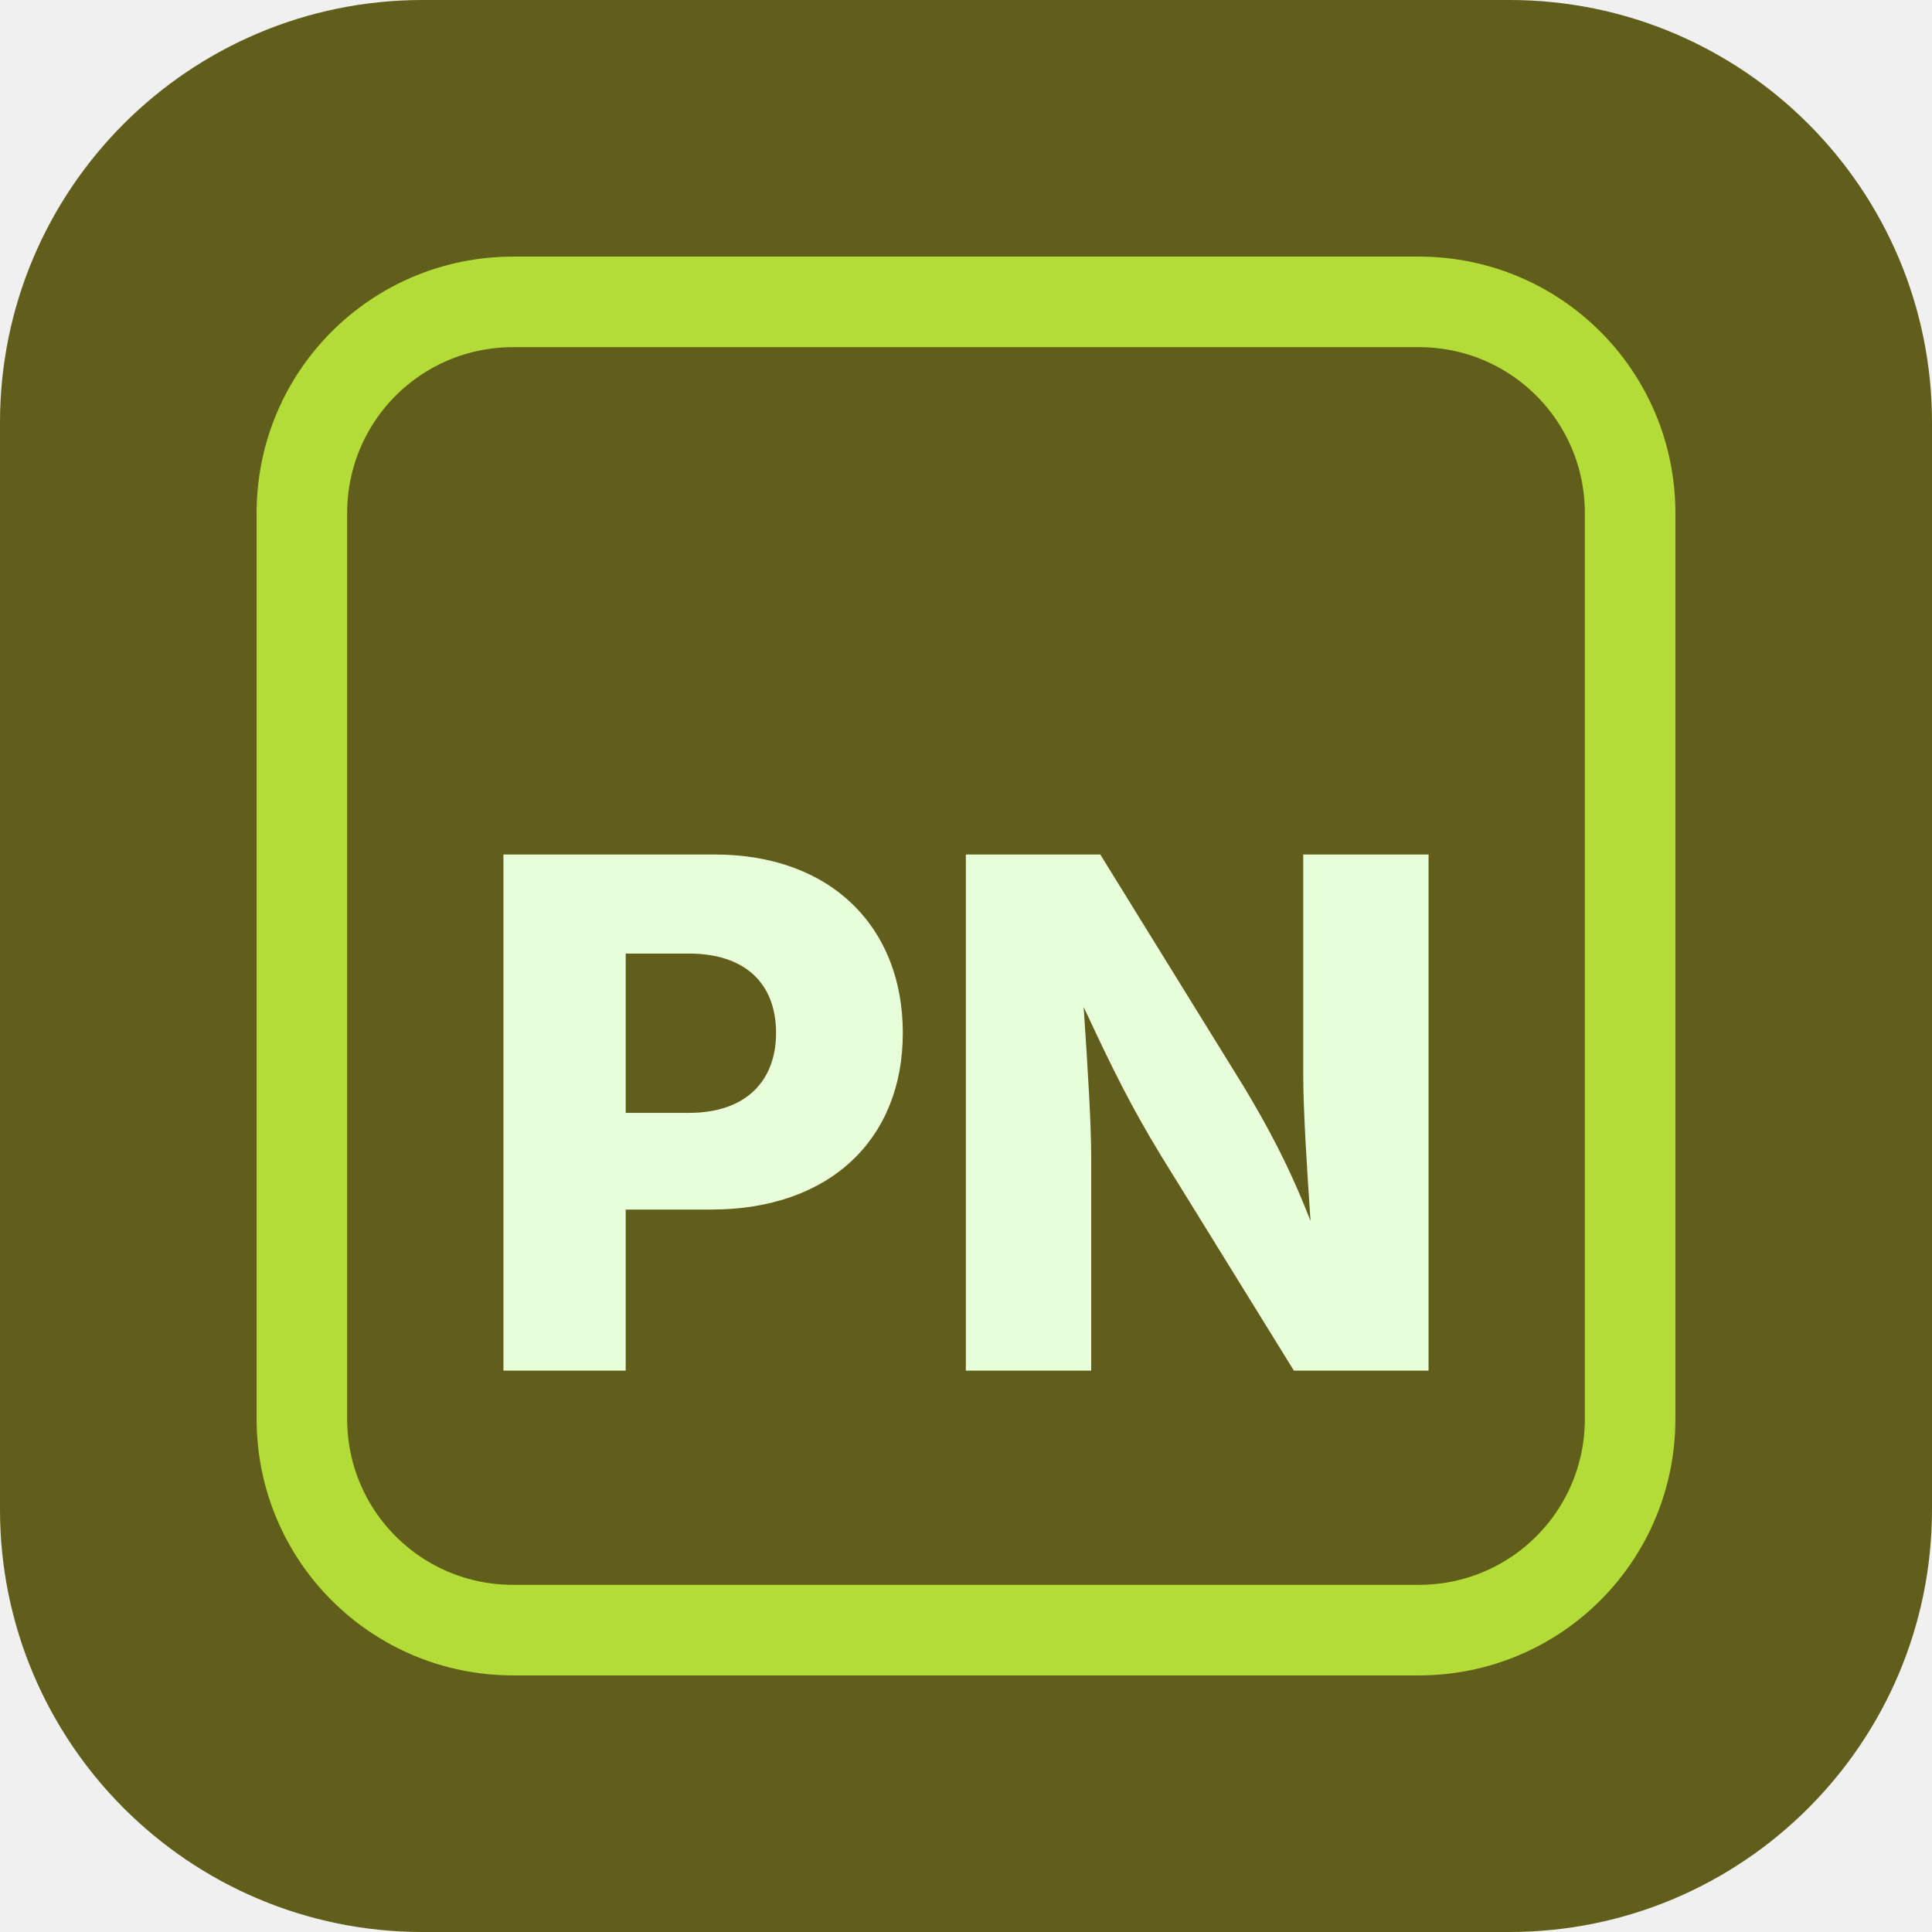
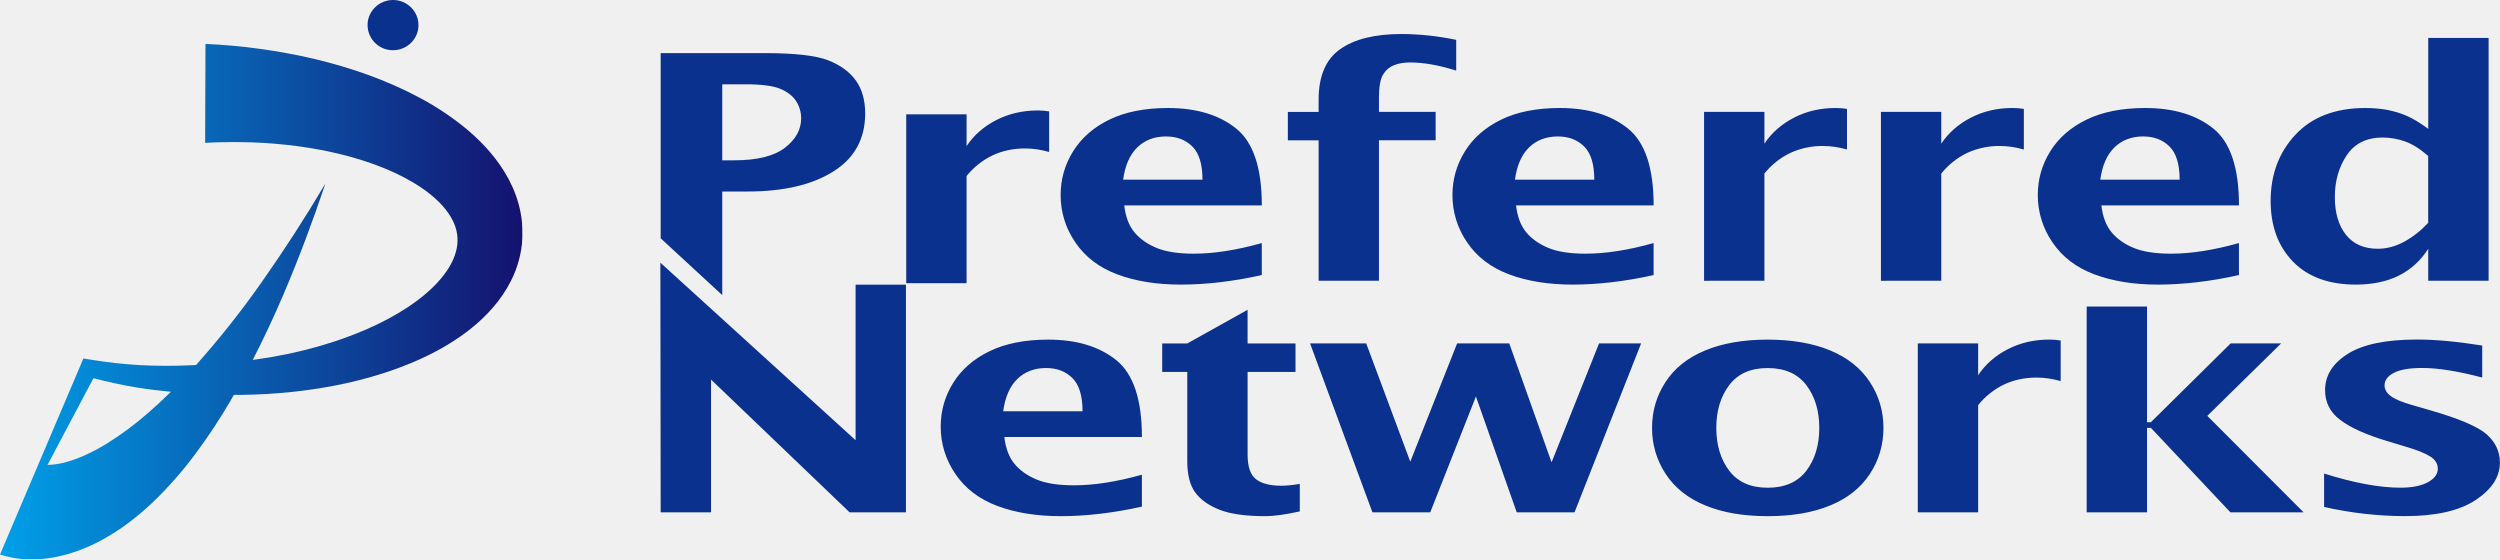
- <svg xmlns="http://www.w3.org/2000/svg" viewBox="0 0 256 256" role="img" aria-label="Preferred Networks icon">
-   <rect width="256" height="256" rx="56" fill="hsl(57 58% 24%)" />
-   <path d="M40 68C40 52.5 52.5 40 68 40h120c15.5 0 28 12.5 28 28v120c0 15.5-12.5 28-28 28H68c-15.5 0-28-12.5-28-28V68Z" fill="none" stroke="hsl(75 70% 54%)" stroke-width="12" />
-   <text x="128" y="146" text-anchor="middle" dominant-baseline="middle" fill="hsl(95 88% 92%)" font-family="Inter, Arial, sans-serif" font-size="94" font-weight="800" letter-spacing="0">PN</text>
+ <svg xmlns="http://www.w3.org/2000/svg" width="143" height="32" fill="none">
+   <g clip-path="url(#a)">
+     <path fill="#0b318f" d="M23.937 1.436c0 .793-.652 1.436-1.457 1.436a1.446 1.446 0 0 1-1.456-1.436C21.024.643 21.676 0 22.48 0c.805 0 1.456.643 1.456 1.436" />
+     <mask id="b" width="30" height="31" x="0" y="2" maskUnits="userSpaceOnUse" style="mask-type:luminance">
+       <path fill="#fff" d="M5.344 21.633c.826.215 1.669.401 2.524.539.633.101 1.27.176 1.908.237q-.609.603-1.24 1.155a18 18 0 0 1-2.464 1.832c-.839.51-1.701.904-2.486 1.086-.314.072-.61.108-.87.11l2.63-4.96zM11.74 8.17l.67-.03a30 30 0 0 1 1.983.003q1.321.045 2.627.218c1.733.232 3.442.64 4.986 1.273.77.317 1.498.692 2.13 1.127.633.433 1.167.928 1.518 1.443.353.517.527 1.025.517 1.576-.008.544-.22 1.15-.637 1.747-.412.597-1 1.165-1.675 1.668-.674.505-1.434.95-2.238 1.34-1.608.777-3.378 1.336-5.194 1.718a30 30 0 0 1-1.97.336 59 59 0 0 0 1.764-3.764c.89-2.086 1.677-4.2 2.393-6.328a85 85 0 0 1-3.65 5.647 52 52 0 0 1-3.75 4.735l-.378.017a30 30 0 0 1-2.831-.01 27 27 0 0 1-2.82-.314l-.418-.068-.14.338L0 31.72c.16.055.417.11.507.135a4.6 4.6 0 0 0 .665.113c.264.027.512.034.747.032.473-.01.912-.065 1.324-.15a9.2 9.2 0 0 0 2.213-.771c1.317-.655 2.37-1.487 3.3-2.364a22 22 0 0 0 2.439-2.78c.72-.962 1.363-1.95 1.956-2.953.076-.13.147-.264.223-.394h.41c.994-.012 1.995-.07 2.992-.177 1.995-.217 3.993-.623 5.942-1.334.973-.355 1.936-.79 2.866-1.346.926-.559 1.828-1.236 2.613-2.14.39-.451.747-.96 1.034-1.534a6.1 6.1 0 0 0 .65-2.417l.004-.09v-.147a5.899 5.899 0 0 0-.113-1.274c-.13-.667-.37-1.3-.671-1.869-.61-1.143-1.439-2.042-2.314-2.794a16 16 0 0 0-2.784-1.875c-1.932-1.032-3.957-1.726-6.011-2.217a34 34 0 0 0-6.238-.863l-.02 5.659z" />
+     </mask>
+     <g mask="url(#b)">
+       <path fill="url(#c)" d="M29.895 2.511H0V32h29.895z" />
+     </g>
+     <path fill="#0b318f" d="M37.79 13.632V3.038h5.935q2.589-.001 3.64.409 1.051.409 1.588 1.155.534.747.535 1.883 0 2.183-1.824 3.326-1.822 1.142-4.888 1.143h-1.463v5.927L37.79 13.63zm3.523-4.462h.674q1.98 0 2.91-.718.93-.717.929-1.684a1.8 1.8 0 0 0-.292-.991q-.294-.444-.907-.699-.615-.255-1.963-.256h-1.351V9.17M51.836 16.2V6.538h3.452v1.82q.617-.93 1.691-1.486 1.074-.554 2.39-.554.315 0 .642.054v2.322a5 5 0 0 0-1.365-.203q-1.027 0-1.865.392a4.3 4.3 0 0 0-1.493 1.184V16.2zM72.177 15.733q-2.445.545-4.636.546-2.073 0-3.633-.585-1.558-.584-2.4-1.83a4.73 4.73 0 0 1-.84-2.704q0-1.355.713-2.504.714-1.149 2.074-1.813 1.361-.664 3.356-.665 2.444 0 3.905 1.18t1.46 4.39h-7.87q.115.976.583 1.539t1.265.894q.799.33 2.137.329 1.722 0 3.883-.607v1.83zm-7.93-5.455h4.535q0-1.327-.581-1.9t-1.503-.573c-.67 0-1.216.21-1.647.628q-.645.63-.807 1.845M75.425 16.06V8.026h-1.76V6.401h1.76v-.697q0-2.023 1.23-2.89t3.493-.868q1.525 0 3.147.333v1.76q-1.47-.466-2.635-.466-.549 0-.938.161a1.28 1.28 0 0 0-.618.547q-.228.383-.228 1.324v.793h3.243v1.627h-3.243v8.032h-3.452zM94.588 15.733q-2.444.545-4.635.546-2.074 0-3.633-.585-1.559-.584-2.4-1.83a4.73 4.73 0 0 1-.84-2.704q0-1.355.713-2.504t2.074-1.813 3.355-.665q2.445 0 3.905 1.18t1.461 4.39h-7.87q.114.976.583 1.539.466.562 1.264.894.799.33 2.138.329 1.72 0 3.883-.607v1.83zm-7.93-5.455h4.535q0-1.327-.58-1.9-.581-.573-1.503-.573c-.67 0-1.216.21-1.648.628q-.644.63-.806 1.845M97.473 16.06V6.397h3.451v1.82q.618-.93 1.692-1.486t2.39-.554q.316 0 .642.053v2.323a5 5 0 0 0-1.365-.203 4.4 4.4 0 0 0-1.866.392 4.26 4.26 0 0 0-1.493 1.184v6.132zM107.589 16.06V6.397h3.452v1.82q.617-.93 1.691-1.486 1.073-.555 2.39-.554.316 0 .642.053v2.323a5 5 0 0 0-1.365-.203 4.4 4.4 0 0 0-1.866.392 4.3 4.3 0 0 0-1.492 1.184v6.132zM128.07 15.733q-2.447.545-4.636.546-2.073 0-3.632-.585-1.56-.584-2.4-1.83a4.74 4.74 0 0 1-.841-2.704q0-1.355.713-2.504.714-1.149 2.074-1.813 1.361-.664 3.356-.665 2.445 0 3.905 1.18t1.461 4.39h-7.871q.115.976.583 1.539t1.265.894q.798.33 2.137.329 1.723 0 3.883-.607v1.83zm-7.93-5.455h4.535q0-1.327-.581-1.9t-1.503-.573q-1.002 0-1.647.628-.644.63-.807 1.845M138.894 16.059v-1.83a4.2 4.2 0 0 1-1.686 1.538q-1.03.511-2.447.512-2.323.001-3.603-1.315-1.277-1.315-1.277-3.47 0-2.278 1.426-3.798 1.428-1.516 3.984-1.518.69 0 1.267.109.577.111 1.106.338.528.228 1.232.747V2.168h3.452v13.891h-3.454m0-7.138q-.709-.616-1.336-.834a3.8 3.8 0 0 0-1.277-.22q-1.37 0-2.049 1.016-.68 1.015-.679 2.385c0 .914.211 1.622.632 2.156q.633.805 1.831.805.764 0 1.513-.408.747-.409 1.363-1.076V8.924z" />
+     <path fill="#0b318f" d="m37.79 29.305-.017-14.28L48.94 25.179v-8.895h2.88v13.021h-3.223l-7.925-7.594v7.594zM65.316 28.979q-2.445.544-4.636.546-2.073 0-3.632-.585t-2.4-1.83a4.74 4.74 0 0 1-.84-2.704q0-1.356.712-2.502.713-1.149 2.077-1.813 1.362-.664 3.355-.665 2.445-.001 3.905 1.18 1.46 1.179 1.461 4.39h-7.87q.116.976.583 1.539c.31.377.733.672 1.264.894q.797.33 2.138.331 1.72 0 3.883-.606v1.83zm-7.93-5.456h4.535q0-1.327-.581-1.9t-1.503-.572q-1 0-1.647.628-.645.63-.806 1.844M74.348 29.252q-1.235.272-1.948.273-1.693 0-2.623-.36-.933-.362-1.4-.982t-.465-1.825v-5.085h-1.434v-1.627h1.434l3.45-1.926v1.926h2.741v1.627h-2.74v4.735q0 1.044.49 1.412.489.363 1.434.364.443 0 1.061-.106zM78.503 29.305l-3.567-9.661h3.212l2.52 6.765 2.679-6.765h2.983l2.42 6.801 2.715-6.801h2.407l-3.809 9.66h-3.307l-2.333-6.625-2.613 6.626zM101.109 29.525q-2.077 0-3.562-.612-1.489-.613-2.267-1.798a4.7 4.7 0 0 1-.782-2.64c0-.966.257-1.836.77-2.624q.767-1.183 2.262-1.803 1.493-.622 3.579-.622c1.389 0 2.593.208 3.586.622q1.487.62 2.262 1.803.776 1.182.777 2.625c0 .962-.26 1.846-.782 2.64q-.78 1.186-2.267 1.797-1.485.613-3.574.612m0-1.627q1.47 0 2.211-.971.74-.972.74-2.451c0-.987-.247-1.796-.74-2.447q-.742-.976-2.211-.976c-.981 0-1.704.326-2.199.976q-.74.977-.74 2.447c0 .979.248 1.803.74 2.45q.74.972 2.199.972M109.698 29.305v-9.661h3.451v1.82q.618-.932 1.691-1.487 1.074-.554 2.39-.553.316 0 .64.053V21.8a5 5 0 0 0-1.363-.203q-1.026 0-1.865.391a4.3 4.3 0 0 0-1.493 1.185v6.132zM119.358 29.305V17.534h3.451v6.615h.223l4.56-4.505h2.887l-4.221 4.143 5.508 5.518h-4.187l-4.547-4.832h-.223v4.832zM132.938 28.996v-1.91q2.565.81 4.382.81.967-.001 1.545-.307.577-.309.578-.783-.001-.415-.431-.694-.432-.272-1.319-.537l-1.167-.353c-1.203-.362-2.096-.766-2.669-1.206q-.864-.65-.863-1.699 0-1.258 1.299-2.076 1.298-.82 3.971-.82 1.563 0 3.719.344v1.83q-2.075-.548-3.44-.547-1.073 0-1.61.278-.537.276-.537.718 0 .343.351.607.338.263 1.235.52l1.003.29q2.485.713 3.252 1.382.758.677.758 1.62-.002 1.223-1.392 2.141-1.394.92-4.052.919a21.2 21.2 0 0 1-4.618-.527" />
+   </g>
+   <defs>
+     <linearGradient id="c" x1="-.025" x2="29.87" y1="17.193" y2="17.193" gradientUnits="userSpaceOnUse">
+       <stop stop-color="#00a0e9" />
+       <stop offset="1" stop-color="#14126f" />
+     </linearGradient>
+     <clipPath id="a">
+       <path fill="#fff" d="M0 0h143v32H0z" />
+     </clipPath>
+   </defs>
</svg>
